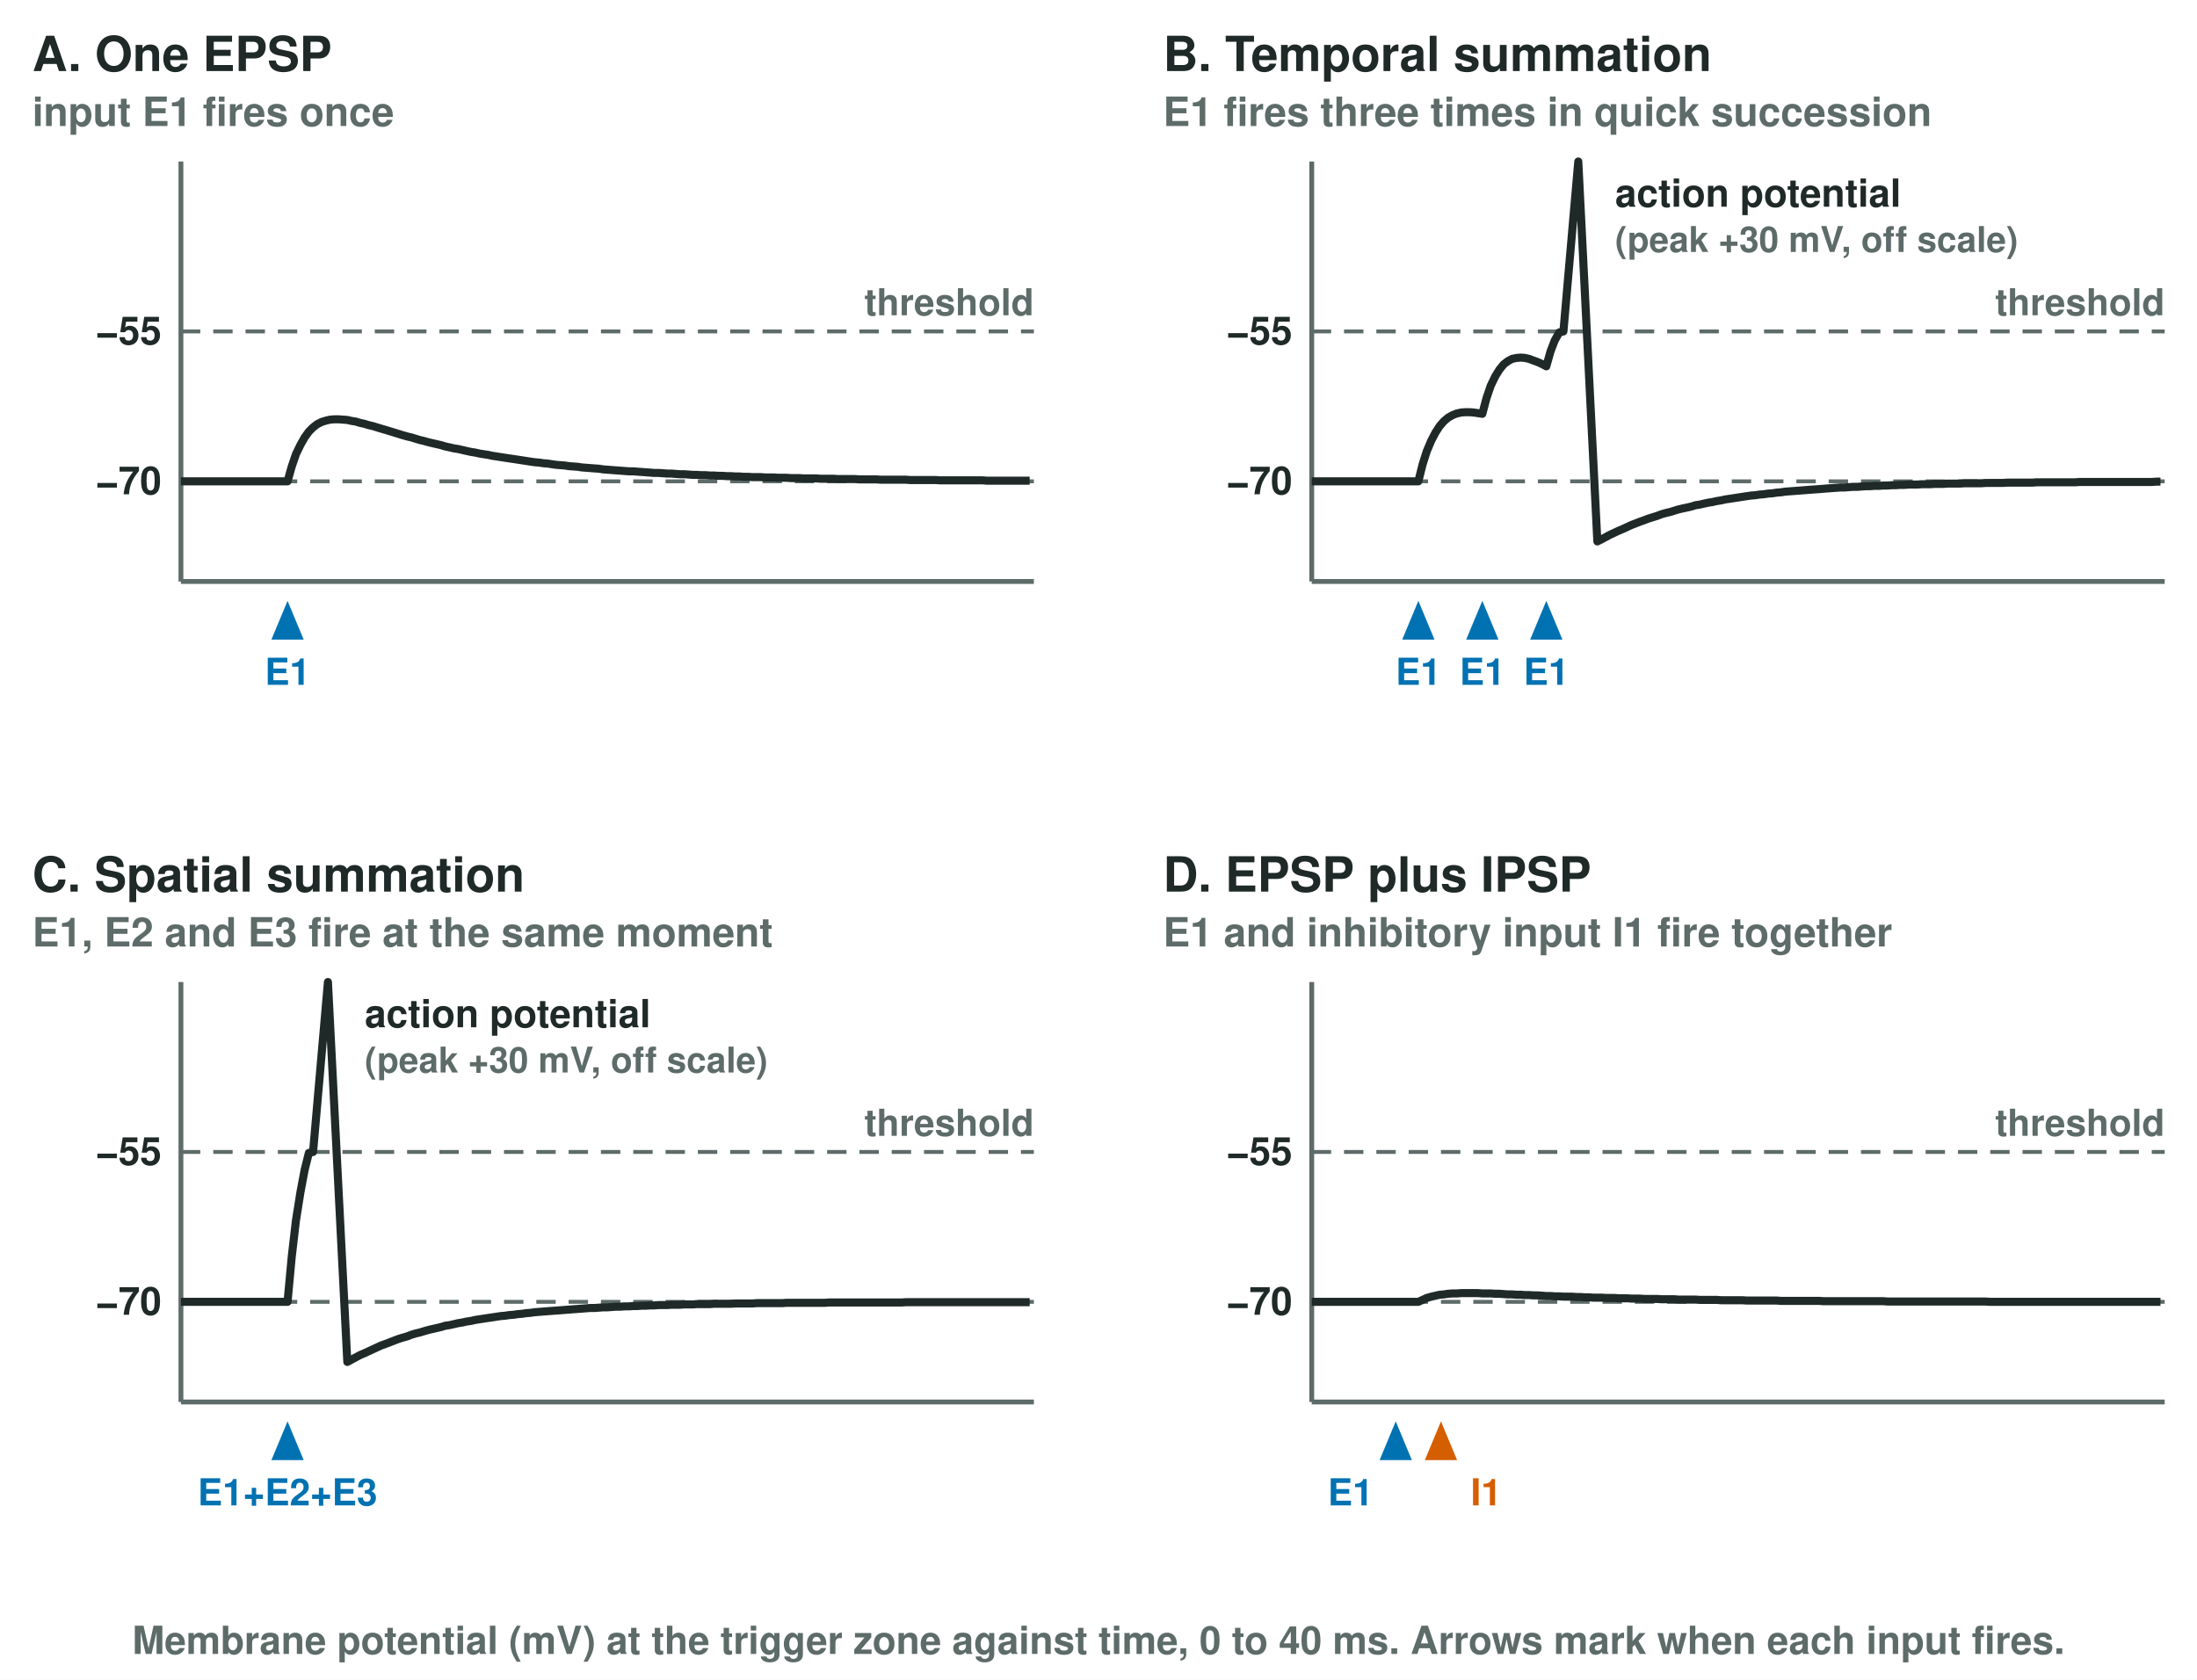
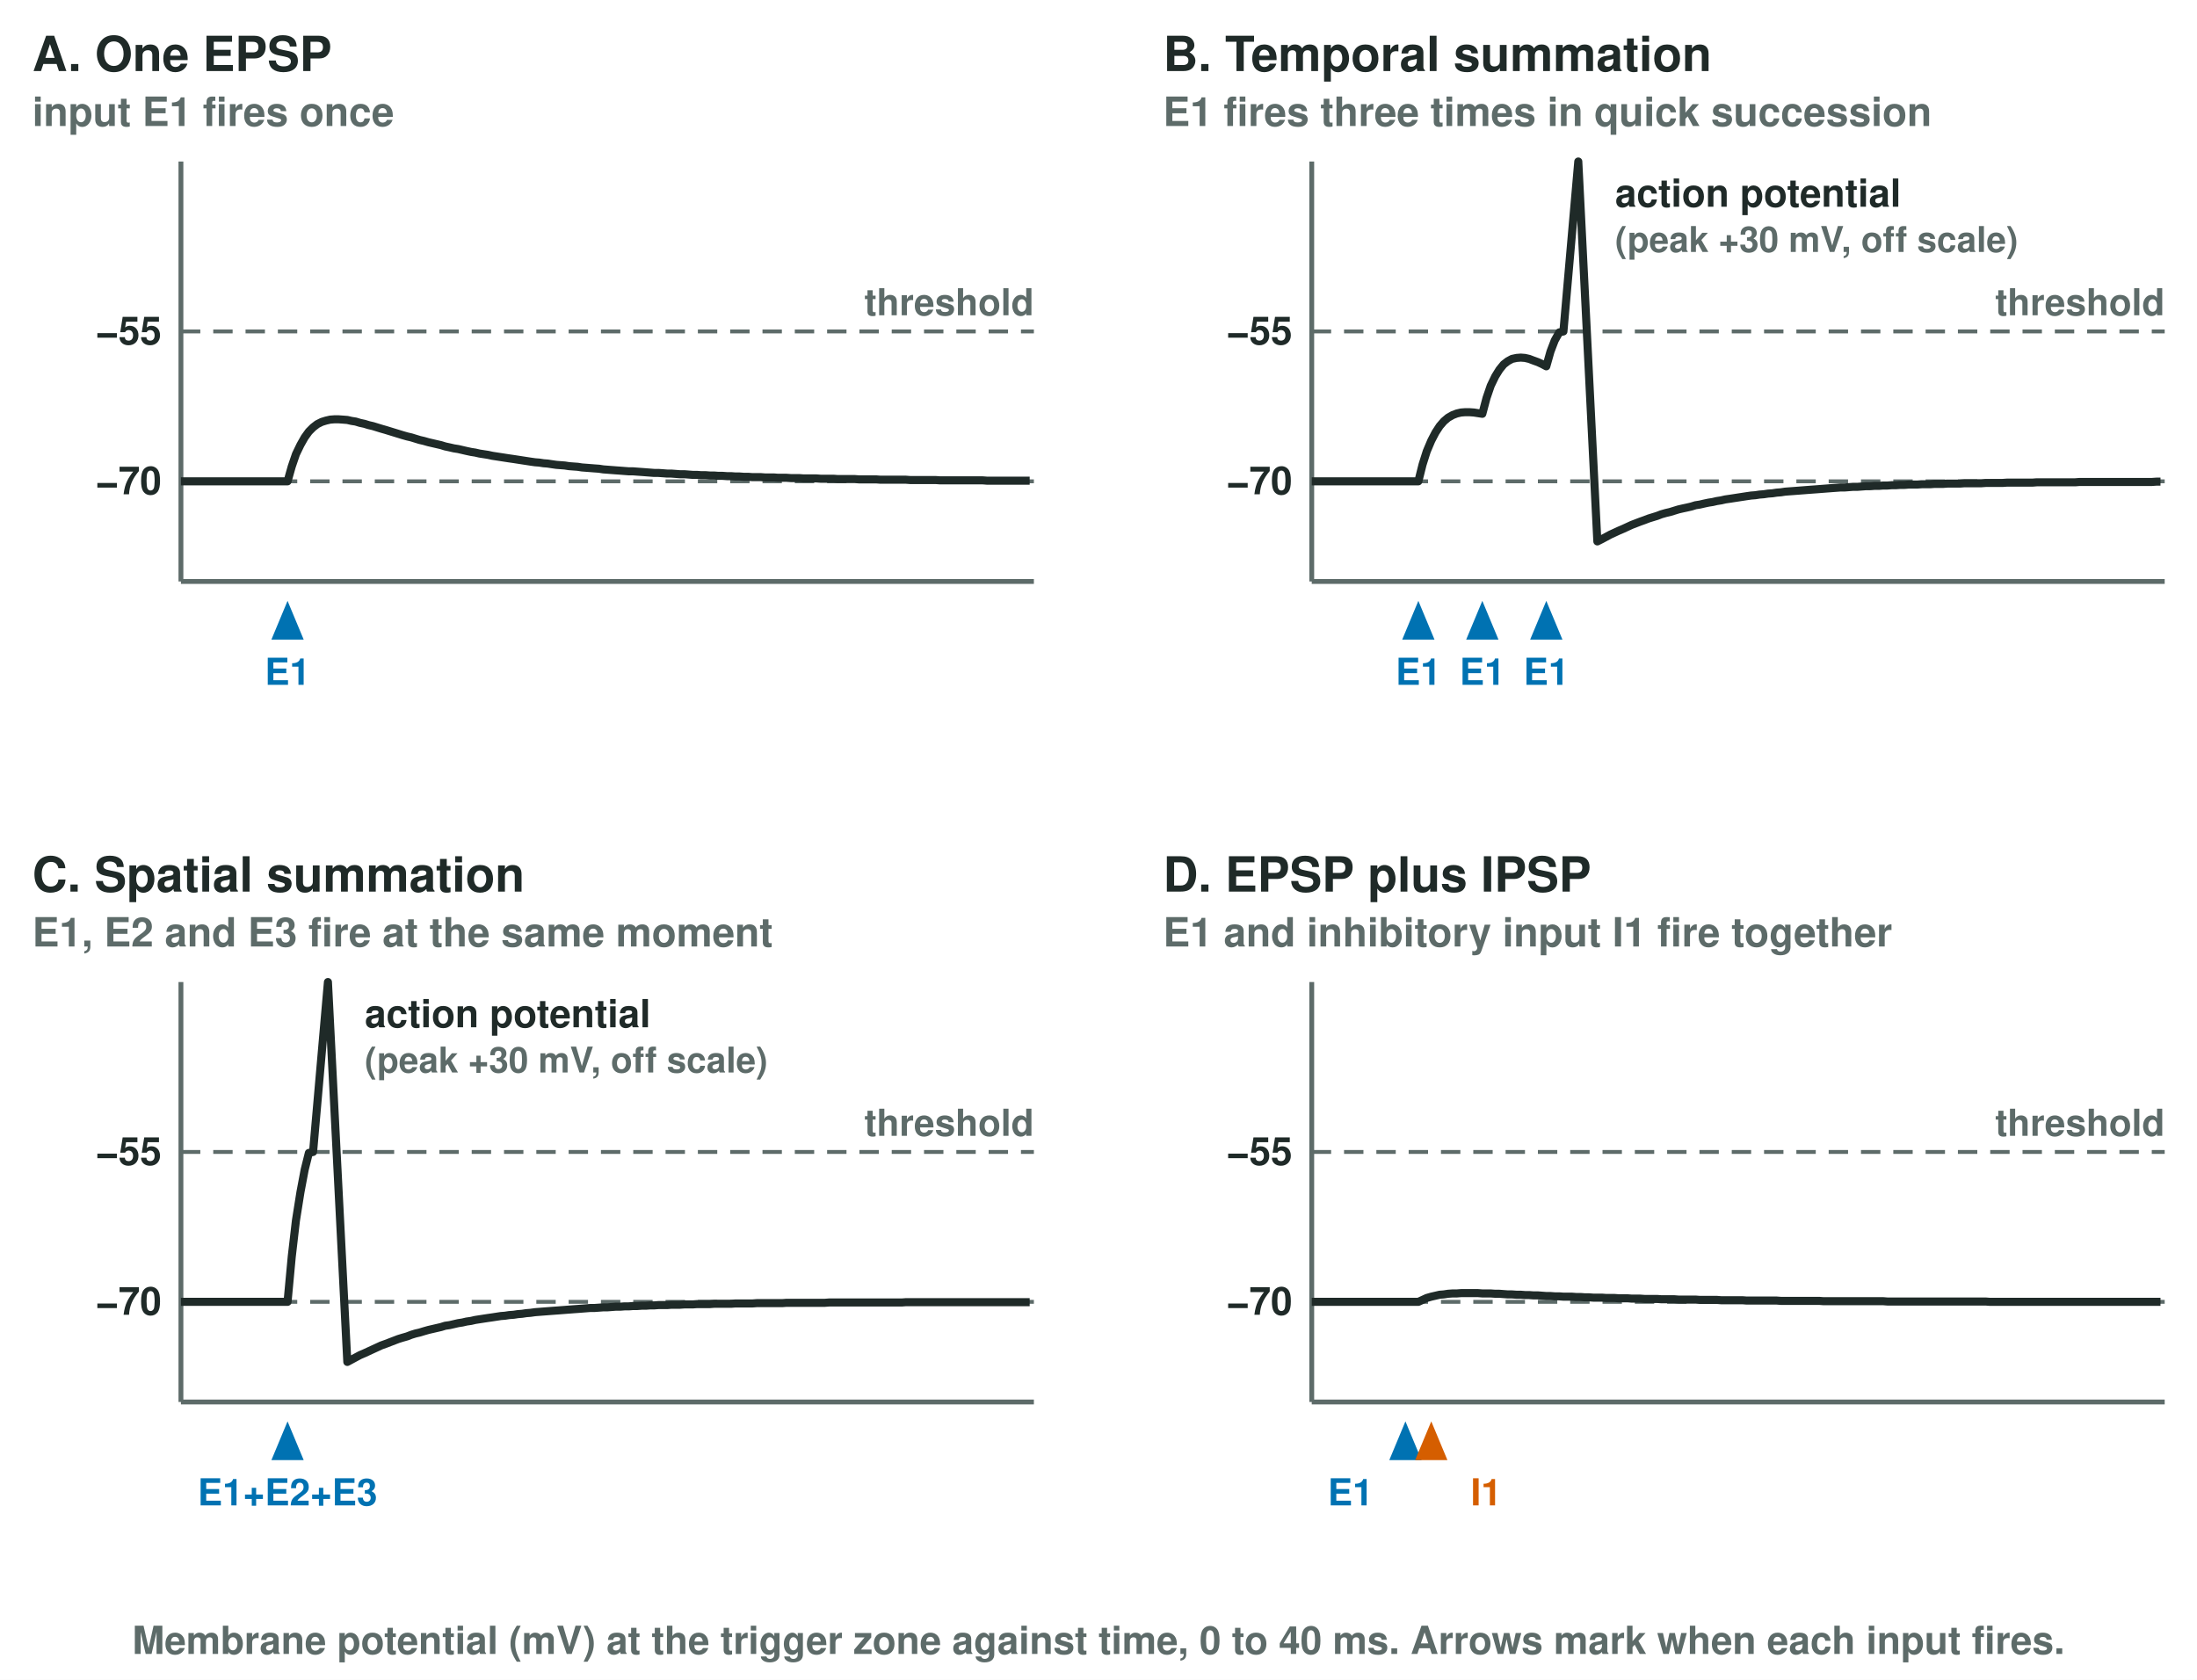
<svg xmlns="http://www.w3.org/2000/svg" viewBox="0 0 680 520" width="680" height="520" role="img" aria-label="Four small graphs of membrane potential at a neuron trigger zone against time, 0 to 40 milliseconds, each with dashed lines at rest, minus 70, and threshold, minus 55. A, one EPSP: excitatory input E1 fires once, and the membrane rises about 6 millivolts, then fades back to rest without reaching threshold. B, temporal summation: E1 fires three times, 3 milliseconds apart; each small depolarization starts before the last has faded, so they stack up to threshold and an action potential fires. C, spatial summation: inputs E1, E2 and E3 fire at the same moment; their depolarizations add into one large one that reaches threshold, and an action potential fires. D, EPSP plus IPSP: E1 and inhibitory input I1 fire together; the depolarization and hyperpolarization nearly cancel, and the membrane barely moves from rest.">
  <rect x="0" y="0" width="680" height="520" fill="#FFFFFF" />
  <g font-family="Helvetica, Arial, sans-serif" fill="#1F2A28">
    <text x="10" y="22" font-size="15" font-weight="800">A. One EPSP</text>
    <text x="10" y="39" font-size="12.5" font-weight="700" fill="#5D6B69">input E1 fires once</text>
    <line x1="56" y1="180.0" x2="320" y2="180.0" stroke="#5D6B69" stroke-width="1.5" />
    <line x1="56" y1="180.0" x2="56" y2="50.0" stroke="#5D6B69" stroke-width="1.5" />
    <line x1="56" y1="102.6" x2="320" y2="102.6" stroke="#5D6B69" stroke-width="1.2" stroke-dasharray="6 4" />
    <text x="50" y="106.6" font-size="12" font-weight="700" text-anchor="end">−55</text>
    <line x1="56" y1="149.0" x2="320" y2="149.0" stroke="#5D6B69" stroke-width="1.2" stroke-dasharray="6 4" />
    <text x="50" y="153.0" font-size="12" font-weight="700" text-anchor="end">−70</text>
    <text x="320" y="97.6" font-size="11.5" font-weight="700" fill="#5D6B69" text-anchor="end">threshold</text>
    <polyline fill="none" stroke="#1F2A28" stroke-width="2.5" stroke-linejoin="round" points="56.0,149.0 57.3,149.0 58.6,149.0 60.0,149.0 61.3,149.0 62.6,149.0 63.9,149.0 65.2,149.0 66.6,149.0 67.9,149.0 69.2,149.0 70.5,149.0 71.8,149.0 73.2,149.0 74.5,149.0 75.8,149.0 77.1,149.0 78.4,149.0 79.8,149.0 81.1,149.0 82.4,149.0 83.7,149.0 85.0,149.0 86.4,149.0 87.7,149.0 89.0,149.0 90.3,144.4 91.6,140.6 93.0,137.7 94.3,135.4 95.6,133.6 96.9,132.3 98.2,131.3 99.6,130.6 100.9,130.2 102.2,129.9 103.5,129.8 104.8,129.8 106.2,129.9 107.5,130.0 108.8,130.3 110.1,130.5 111.4,130.9 112.8,131.2 114.1,131.6 115.4,131.9 116.7,132.3 118.0,132.7 119.4,133.1 120.7,133.5 122.0,133.9 123.3,134.3 124.6,134.7 126.0,135.1 127.3,135.4 128.6,135.8 129.9,136.2 131.2,136.5 132.6,136.9 133.9,137.2 135.2,137.5 136.5,137.8 137.8,138.2 139.2,138.5 140.5,138.8 141.8,139.0 143.1,139.3 144.4,139.6 145.8,139.9 147.1,140.1 148.4,140.4 149.7,140.6 151.0,140.8 152.4,141.1 153.7,141.3 155.0,141.5 156.3,141.7 157.6,141.9 159.0,142.1 160.3,142.3 161.6,142.5 162.9,142.7 164.2,142.9 165.6,143.1 166.9,143.2 168.2,143.4 169.5,143.5 170.8,143.7 172.2,143.9 173.5,144.0 174.8,144.1 176.1,144.3 177.4,144.4 178.8,144.5 180.1,144.7 181.4,144.8 182.7,144.9 184.0,145.0 185.4,145.1 186.7,145.3 188.0,145.4 189.3,145.5 190.6,145.6 192.0,145.7 193.3,145.8 194.6,145.9 195.9,145.9 197.2,146.0 198.6,146.1 199.9,146.2 201.2,146.3 202.5,146.4 203.8,146.4 205.2,146.5 206.5,146.6 207.8,146.6 209.1,146.7 210.4,146.8 211.8,146.8 213.1,146.9 214.4,147.0 215.7,147.0 217.0,147.1 218.4,147.1 219.7,147.2 221.0,147.2 222.3,147.3 223.6,147.3 225.0,147.4 226.3,147.4 227.6,147.5 228.9,147.5 230.2,147.6 231.6,147.6 232.9,147.7 234.2,147.7 235.5,147.7 236.8,147.8 238.2,147.8 239.5,147.8 240.8,147.9 242.1,147.9 243.4,147.9 244.8,148.0 246.1,148.0 247.4,148.0 248.7,148.1 250.0,148.1 251.4,148.1 252.7,148.1 254.0,148.2 255.3,148.2 256.6,148.2 258.0,148.2 259.3,148.3 260.6,148.3 261.9,148.3 263.2,148.3 264.6,148.3 265.9,148.4 267.2,148.4 268.5,148.4 269.8,148.4 271.2,148.4 272.5,148.5 273.8,148.5 275.1,148.5 276.4,148.5 277.8,148.5 279.1,148.5 280.4,148.5 281.7,148.6 283.0,148.6 284.4,148.6 285.7,148.6 287.0,148.6 288.3,148.6 289.6,148.6 291.0,148.7 292.3,148.7 293.6,148.7 294.9,148.7 296.2,148.7 297.6,148.7 298.9,148.7 300.2,148.7 301.5,148.7 302.8,148.7 304.2,148.7 305.5,148.8 306.8,148.8 308.1,148.8 309.4,148.8 310.8,148.8 312.1,148.8 313.4,148.8 314.7,148.8 316.0,148.8 317.4,148.8 318.7,148.8" />
    <path d="M84.0,198.0 L89.0,186.0 L94.0,198.0 z" fill="#0072B2" />
    <text x="89.0" y="212.0" font-size="11.5" font-weight="800" fill="#0072B2" text-anchor="middle">E1</text>
    <text x="360" y="22" font-size="15" font-weight="800">B. Temporal summation</text>
    <text x="360" y="39" font-size="12.5" font-weight="700" fill="#5D6B69">E1 fires three times in quick succession</text>
    <line x1="406" y1="180.0" x2="670" y2="180.0" stroke="#5D6B69" stroke-width="1.5" />
    <line x1="406" y1="180.0" x2="406" y2="50.0" stroke="#5D6B69" stroke-width="1.5" />
    <line x1="406" y1="102.6" x2="670" y2="102.6" stroke="#5D6B69" stroke-width="1.2" stroke-dasharray="6 4" />
    <text x="400" y="106.6" font-size="12" font-weight="700" text-anchor="end">−55</text>
    <line x1="406" y1="149.0" x2="670" y2="149.0" stroke="#5D6B69" stroke-width="1.2" stroke-dasharray="6 4" />
    <text x="400" y="153.0" font-size="12" font-weight="700" text-anchor="end">−70</text>
    <text x="670" y="97.6" font-size="11.5" font-weight="700" fill="#5D6B69" text-anchor="end">threshold</text>
    <text x="499.9" y="64.0" font-size="12" font-weight="800">action potential</text>
    <text x="499.9" y="78.0" font-size="11" font-weight="700" fill="#5D6B69">(peak +30 mV, off scale)</text>
    <polyline fill="none" stroke="#1F2A28" stroke-width="2.5" stroke-linejoin="round" points="406.0,149.0 407.3,149.0 408.6,149.0 410.0,149.0 411.3,149.0 412.6,149.0 413.9,149.0 415.2,149.0 416.6,149.0 417.9,149.0 419.2,149.0 420.5,149.0 421.8,149.0 423.2,149.0 424.5,149.0 425.8,149.0 427.1,149.0 428.4,149.0 429.8,149.0 431.1,149.0 432.4,149.0 433.7,149.0 435.0,149.0 436.4,149.0 437.7,149.0 439.0,149.0 440.3,143.8 441.6,139.7 443.0,136.4 444.3,133.9 445.6,131.9 446.9,130.4 448.2,129.3 449.6,128.5 450.9,128.0 452.2,127.7 453.5,127.6 454.8,127.6 456.2,127.7 457.5,127.9 458.8,128.1 460.1,123.2 461.4,119.4 462.8,116.5 464.1,114.4 465.4,112.8 466.7,111.8 468.0,111.1 469.4,110.8 470.7,110.7 472.0,110.8 473.3,111.1 474.6,111.6 476.0,112.1 477.3,112.7 478.6,113.4 479.9,108.8 481.2,105.4 482.6,102.9 483.9,102.6 488.5,50.0 494.4,167.6 494.4,167.6 495.8,166.9 497.1,166.2 498.4,165.5 499.7,164.9 501.0,164.3 502.4,163.7 503.7,163.1 505.0,162.5 506.3,162.0 507.6,161.5 509.0,161.0 510.3,160.5 511.6,160.1 512.9,159.7 514.2,159.2 515.6,158.8 516.9,158.5 518.2,158.1 519.5,157.7 520.8,157.4 522.2,157.1 523.5,156.8 524.8,156.4 526.1,156.2 527.4,155.9 528.8,155.6 530.1,155.4 531.4,155.1 532.7,154.9 534.0,154.6 535.4,154.4 536.7,154.2 538.0,154.0 539.3,153.8 540.6,153.6 542.0,153.4 543.3,153.3 544.6,153.1 545.9,153.0 547.2,152.8 548.6,152.7 549.9,152.5 551.2,152.4 552.5,152.2 553.8,152.1 555.2,152.0 556.5,151.9 557.8,151.8 559.1,151.7 560.4,151.6 561.8,151.5 563.1,151.4 564.4,151.3 565.7,151.2 567.0,151.1 568.4,151.0 569.7,150.9 571.0,150.9 572.3,150.8 573.6,150.7 575.0,150.7 576.3,150.6 577.6,150.5 578.9,150.5 580.2,150.4 581.6,150.4 582.9,150.3 584.2,150.3 585.5,150.2 586.8,150.2 588.2,150.1 589.5,150.1 590.8,150.0 592.1,150.0 593.4,150.0 594.8,149.9 596.1,149.9 597.4,149.9 598.7,149.8 600.0,149.8 601.4,149.8 602.7,149.7 604.0,149.7 605.3,149.7 606.6,149.7 608.0,149.6 609.3,149.6 610.6,149.6 611.9,149.6 613.2,149.6 614.6,149.5 615.9,149.5 617.2,149.5 618.5,149.5 619.8,149.5 621.2,149.4 622.5,149.4 623.8,149.4 625.1,149.4 626.4,149.4 627.8,149.4 629.1,149.4 630.4,149.3 631.7,149.3 633.0,149.3 634.4,149.3 635.7,149.3 637.0,149.3 638.3,149.3 639.6,149.3 641.0,149.3 642.3,149.3 643.6,149.2 644.9,149.2 646.2,149.2 647.6,149.2 648.9,149.2 650.2,149.2 651.5,149.2 652.8,149.2 654.2,149.2 655.5,149.2 656.8,149.2 658.1,149.2 659.4,149.2 660.8,149.2 662.1,149.2 663.4,149.2 664.7,149.2 666.0,149.2 667.4,149.1 668.7,149.1" />
    <path d="M434.0,198.0 L439.0,186.0 L444.0,198.0 z" fill="#0072B2" />
    <text x="439.0" y="212.0" font-size="11.5" font-weight="800" fill="#0072B2" text-anchor="middle">E1</text>
    <path d="M453.8,198.0 L458.8,186.0 L463.8,198.0 z" fill="#0072B2" />
    <text x="458.8" y="212.0" font-size="11.5" font-weight="800" fill="#0072B2" text-anchor="middle">E1</text>
    <path d="M473.6,198.0 L478.6,186.0 L483.6,198.0 z" fill="#0072B2" />
    <text x="478.6" y="212.0" font-size="11.5" font-weight="800" fill="#0072B2" text-anchor="middle">E1</text>
    <text x="10" y="276" font-size="15" font-weight="800">C. Spatial summation</text>
    <text x="10" y="293" font-size="12.5" font-weight="700" fill="#5D6B69">E1, E2 and E3 fire at the same moment</text>
    <line x1="56" y1="434.0" x2="320" y2="434.0" stroke="#5D6B69" stroke-width="1.5" />
    <line x1="56" y1="434.0" x2="56" y2="304.0" stroke="#5D6B69" stroke-width="1.5" />
    <line x1="56" y1="356.6" x2="320" y2="356.6" stroke="#5D6B69" stroke-width="1.2" stroke-dasharray="6 4" />
    <text x="50" y="360.6" font-size="12" font-weight="700" text-anchor="end">−55</text>
    <line x1="56" y1="403.0" x2="320" y2="403.0" stroke="#5D6B69" stroke-width="1.2" stroke-dasharray="6 4" />
    <text x="50" y="407.0" font-size="12" font-weight="700" text-anchor="end">−70</text>
    <text x="320" y="351.6" font-size="11.5" font-weight="700" fill="#5D6B69" text-anchor="end">threshold</text>
    <text x="112.9" y="318.0" font-size="12" font-weight="800">action potential</text>
    <text x="112.9" y="332.0" font-size="11" font-weight="700" fill="#5D6B69">(peak +30 mV, off scale)</text>
    <polyline fill="none" stroke="#1F2A28" stroke-width="2.5" stroke-linejoin="round" points="56.0,403.0 57.3,403.0 58.6,403.0 60.0,403.0 61.3,403.0 62.6,403.0 63.9,403.0 65.2,403.0 66.6,403.0 67.9,403.0 69.2,403.0 70.5,403.0 71.8,403.0 73.2,403.0 74.5,403.0 75.8,403.0 77.1,403.0 78.4,403.0 79.8,403.0 81.1,403.0 82.4,403.0 83.7,403.0 85.0,403.0 86.4,403.0 87.7,403.0 89.0,403.0 90.3,389.0 91.6,377.8 93.0,369.0 94.3,362.1 95.6,356.9 96.9,356.6 101.5,304.0 107.5,421.6 107.5,421.6 108.8,420.9 110.1,420.2 111.4,419.5 112.8,418.9 114.1,418.3 115.4,417.7 116.7,417.1 118.0,416.5 119.4,416.0 120.7,415.5 122.0,415.0 123.3,414.5 124.6,414.1 126.0,413.7 127.3,413.2 128.6,412.8 129.9,412.5 131.2,412.1 132.6,411.7 133.9,411.4 135.2,411.1 136.5,410.8 137.8,410.4 139.2,410.2 140.5,409.9 141.8,409.6 143.1,409.4 144.4,409.1 145.8,408.9 147.1,408.6 148.4,408.4 149.7,408.2 151.0,408.0 152.4,407.8 153.7,407.6 155.0,407.4 156.3,407.3 157.6,407.1 159.0,407.0 160.3,406.8 161.6,406.7 162.9,406.5 164.2,406.4 165.6,406.2 166.9,406.1 168.2,406.0 169.5,405.9 170.8,405.8 172.2,405.7 173.5,405.6 174.8,405.5 176.1,405.4 177.4,405.3 178.8,405.2 180.1,405.1 181.4,405.0 182.7,404.9 184.0,404.9 185.4,404.8 186.7,404.7 188.0,404.7 189.3,404.6 190.6,404.5 192.0,404.5 193.3,404.4 194.6,404.4 195.9,404.3 197.2,404.3 198.6,404.2 199.9,404.2 201.2,404.1 202.5,404.1 203.8,404.0 205.2,404.0 206.5,404.0 207.8,403.9 209.1,403.9 210.4,403.9 211.8,403.8 213.1,403.8 214.4,403.8 215.7,403.7 217.0,403.7 218.4,403.7 219.7,403.7 221.0,403.6 222.3,403.6 223.6,403.6 225.0,403.6 226.3,403.6 227.6,403.5 228.9,403.5 230.2,403.5 231.6,403.5 232.9,403.5 234.2,403.4 235.5,403.4 236.8,403.4 238.2,403.4 239.5,403.4 240.8,403.4 242.1,403.4 243.4,403.3 244.8,403.3 246.1,403.3 247.4,403.3 248.7,403.3 250.0,403.3 251.4,403.3 252.7,403.3 254.0,403.3 255.3,403.3 256.6,403.2 258.0,403.2 259.3,403.2 260.6,403.2 261.9,403.2 263.2,403.2 264.6,403.2 265.9,403.2 267.2,403.2 268.5,403.2 269.8,403.2 271.2,403.2 272.5,403.2 273.8,403.2 275.1,403.2 276.4,403.2 277.8,403.2 279.1,403.2 280.4,403.1 281.7,403.1 283.0,403.1 284.4,403.1 285.7,403.1 287.0,403.1 288.3,403.1 289.6,403.1 291.0,403.1 292.3,403.1 293.6,403.1 294.9,403.1 296.2,403.1 297.6,403.1 298.9,403.1 300.2,403.1 301.5,403.1 302.8,403.1 304.2,403.1 305.5,403.1 306.8,403.1 308.1,403.1 309.4,403.1 310.8,403.1 312.1,403.1 313.4,403.1 314.7,403.1 316.0,403.1 317.4,403.1 318.7,403.1" />
    <path d="M84.0,452.0 L89.0,440.0 L94.0,452.0 z" fill="#0072B2" />
    <text x="89.0" y="466.0" font-size="11.5" font-weight="800" fill="#0072B2" text-anchor="middle">E1+E2+E3</text>
    <text x="360" y="276" font-size="15" font-weight="800">D. EPSP plus IPSP</text>
    <text x="360" y="293" font-size="12.5" font-weight="700" fill="#5D6B69">E1 and inhibitory input I1 fire together</text>
    <line x1="406" y1="434.0" x2="670" y2="434.0" stroke="#5D6B69" stroke-width="1.5" />
    <line x1="406" y1="434.0" x2="406" y2="304.0" stroke="#5D6B69" stroke-width="1.5" />
    <line x1="406" y1="356.6" x2="670" y2="356.6" stroke="#5D6B69" stroke-width="1.2" stroke-dasharray="6 4" />
    <text x="400" y="360.6" font-size="12" font-weight="700" text-anchor="end">−55</text>
    <line x1="406" y1="403.0" x2="670" y2="403.0" stroke="#5D6B69" stroke-width="1.2" stroke-dasharray="6 4" />
    <text x="400" y="407.0" font-size="12" font-weight="700" text-anchor="end">−70</text>
    <text x="670" y="351.6" font-size="11.5" font-weight="700" fill="#5D6B69" text-anchor="end">threshold</text>
    <polyline fill="none" stroke="#1F2A28" stroke-width="2.5" stroke-linejoin="round" points="406.0,403.0 407.3,403.0 408.6,403.0 410.0,403.0 411.3,403.0 412.6,403.0 413.9,403.0 415.2,403.0 416.6,403.0 417.9,403.0 419.2,403.0 420.5,403.0 421.8,403.0 423.2,403.0 424.5,403.0 425.8,403.0 427.1,403.0 428.4,403.0 429.8,403.0 431.1,403.0 432.4,403.0 433.7,403.0 435.0,403.0 436.4,403.0 437.7,403.0 439.0,403.0 440.3,402.4 441.6,401.8 443.0,401.4 444.3,401.1 445.6,400.8 446.9,400.7 448.2,400.5 449.6,400.4 450.9,400.4 452.2,400.3 453.5,400.3 454.8,400.3 456.2,400.3 457.5,400.3 458.8,400.4 460.1,400.4 461.4,400.4 462.8,400.5 464.1,400.5 465.4,400.6 466.7,400.7 468.0,400.7 469.4,400.8 470.7,400.8 472.0,400.9 473.3,400.9 474.6,401.0 476.0,401.0 477.3,401.1 478.6,401.2 479.9,401.2 481.2,401.3 482.6,401.3 483.9,401.4 485.2,401.4 486.5,401.4 487.8,401.5 489.2,401.5 490.5,401.6 491.8,401.6 493.1,401.7 494.4,401.7 495.8,401.7 497.1,401.8 498.4,401.8 499.7,401.8 501.0,401.9 502.4,401.9 503.7,401.9 505.0,402.0 506.3,402.0 507.6,402.0 509.0,402.1 510.3,402.1 511.6,402.1 512.9,402.1 514.2,402.2 515.6,402.2 516.9,402.2 518.2,402.2 519.5,402.3 520.8,402.3 522.2,402.3 523.5,402.3 524.8,402.3 526.1,402.4 527.4,402.4 528.8,402.4 530.1,402.4 531.4,402.4 532.7,402.5 534.0,402.5 535.4,402.5 536.7,402.5 538.0,402.5 539.3,402.5 540.6,402.6 542.0,402.6 543.3,402.6 544.6,402.6 545.9,402.6 547.2,402.6 548.6,402.6 549.9,402.6 551.2,402.7 552.5,402.7 553.8,402.7 555.2,402.7 556.5,402.7 557.8,402.7 559.1,402.7 560.4,402.7 561.8,402.7 563.1,402.7 564.4,402.8 565.7,402.8 567.0,402.8 568.4,402.8 569.7,402.8 571.0,402.8 572.3,402.8 573.6,402.8 575.0,402.8 576.3,402.8 577.6,402.8 578.9,402.8 580.2,402.8 581.6,402.8 582.9,402.8 584.2,402.9 585.5,402.9 586.8,402.9 588.2,402.9 589.5,402.9 590.8,402.9 592.1,402.9 593.4,402.9 594.8,402.9 596.1,402.9 597.4,402.9 598.7,402.9 600.0,402.9 601.4,402.9 602.7,402.9 604.0,402.9 605.3,402.9 606.6,402.9 608.0,402.9 609.3,402.9 610.6,402.9 611.9,402.9 613.2,402.9 614.6,402.9 615.9,403.0 617.2,403.0 618.5,403.0 619.8,403.0 621.2,403.0 622.5,403.0 623.8,403.0 625.1,403.0 626.4,403.0 627.8,403.0 629.1,403.0 630.4,403.0 631.7,403.0 633.0,403.0 634.4,403.0 635.7,403.0 637.0,403.0 638.3,403.0 639.6,403.0 641.0,403.0 642.3,403.0 643.6,403.0 644.9,403.0 646.2,403.0 647.6,403.0 648.9,403.0 650.2,403.0 651.5,403.0 652.8,403.0 654.2,403.0 655.5,403.0 656.8,403.0 658.1,403.0 659.4,403.0 660.8,403.0 662.1,403.0 663.4,403.0 664.7,403.0 666.0,403.0 667.4,403.0 668.7,403.0" />
-     <path d="M427.0,452.0 L432.0,440.0 L437.0,452.0 z" fill="#0072B2" />
+     <path d="M430.0,452.0 L435.0,440.0 L440.0,452.0 z" fill="#0072B2" />
    <text x="418.0" y="466.0" font-size="11.5" font-weight="800" fill="#0072B2" text-anchor="middle">E1</text>
-     <path d="M441.0,452.0 L446.0,440.0 L451.0,452.0 z" fill="#D55E00" />
+     <path d="M438.0,452.0 L443.0,440.0 L448.0,452.0 z" fill="#D55E00" />
    <text x="460.0" y="466.0" font-size="11.5" font-weight="800" fill="#D55E00" text-anchor="middle">I1</text>
    <text x="340" y="512" font-size="12" font-weight="700" fill="#5D6B69" text-anchor="middle">Membrane potential (mV) at the trigger zone against time, 0 to 40 ms. Arrows mark when each input fires.</text>
  </g>
</svg>
